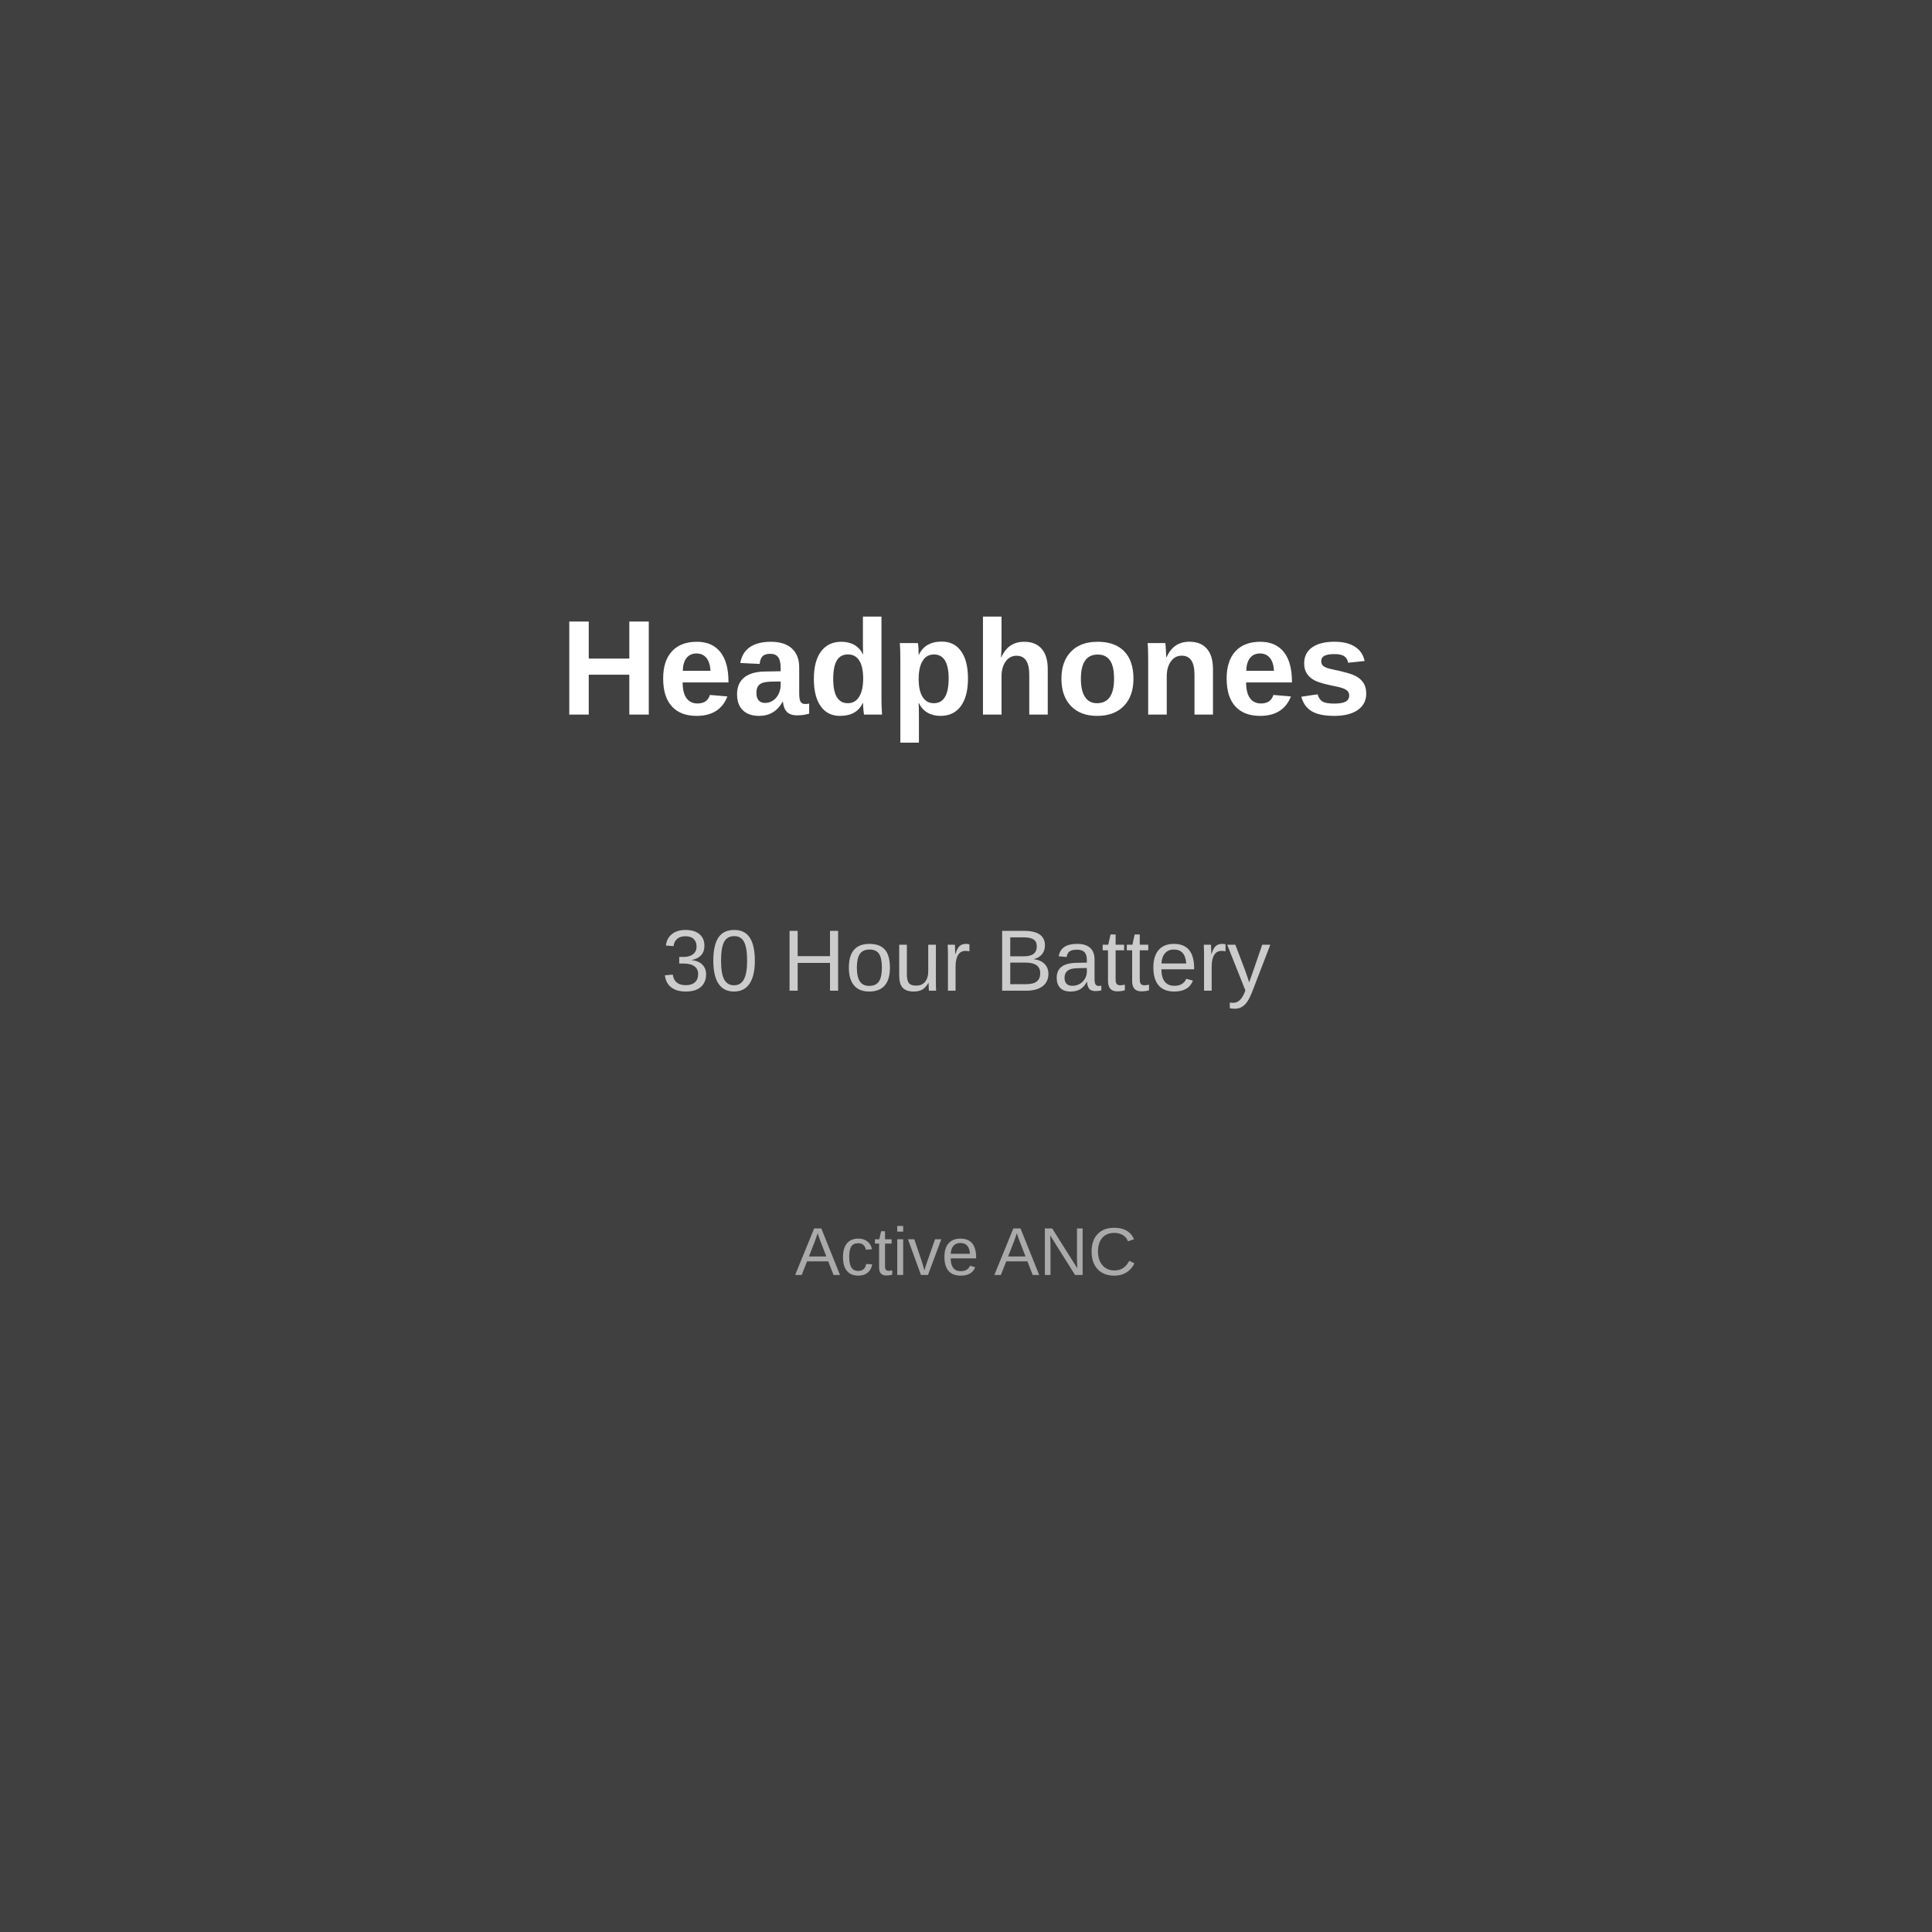
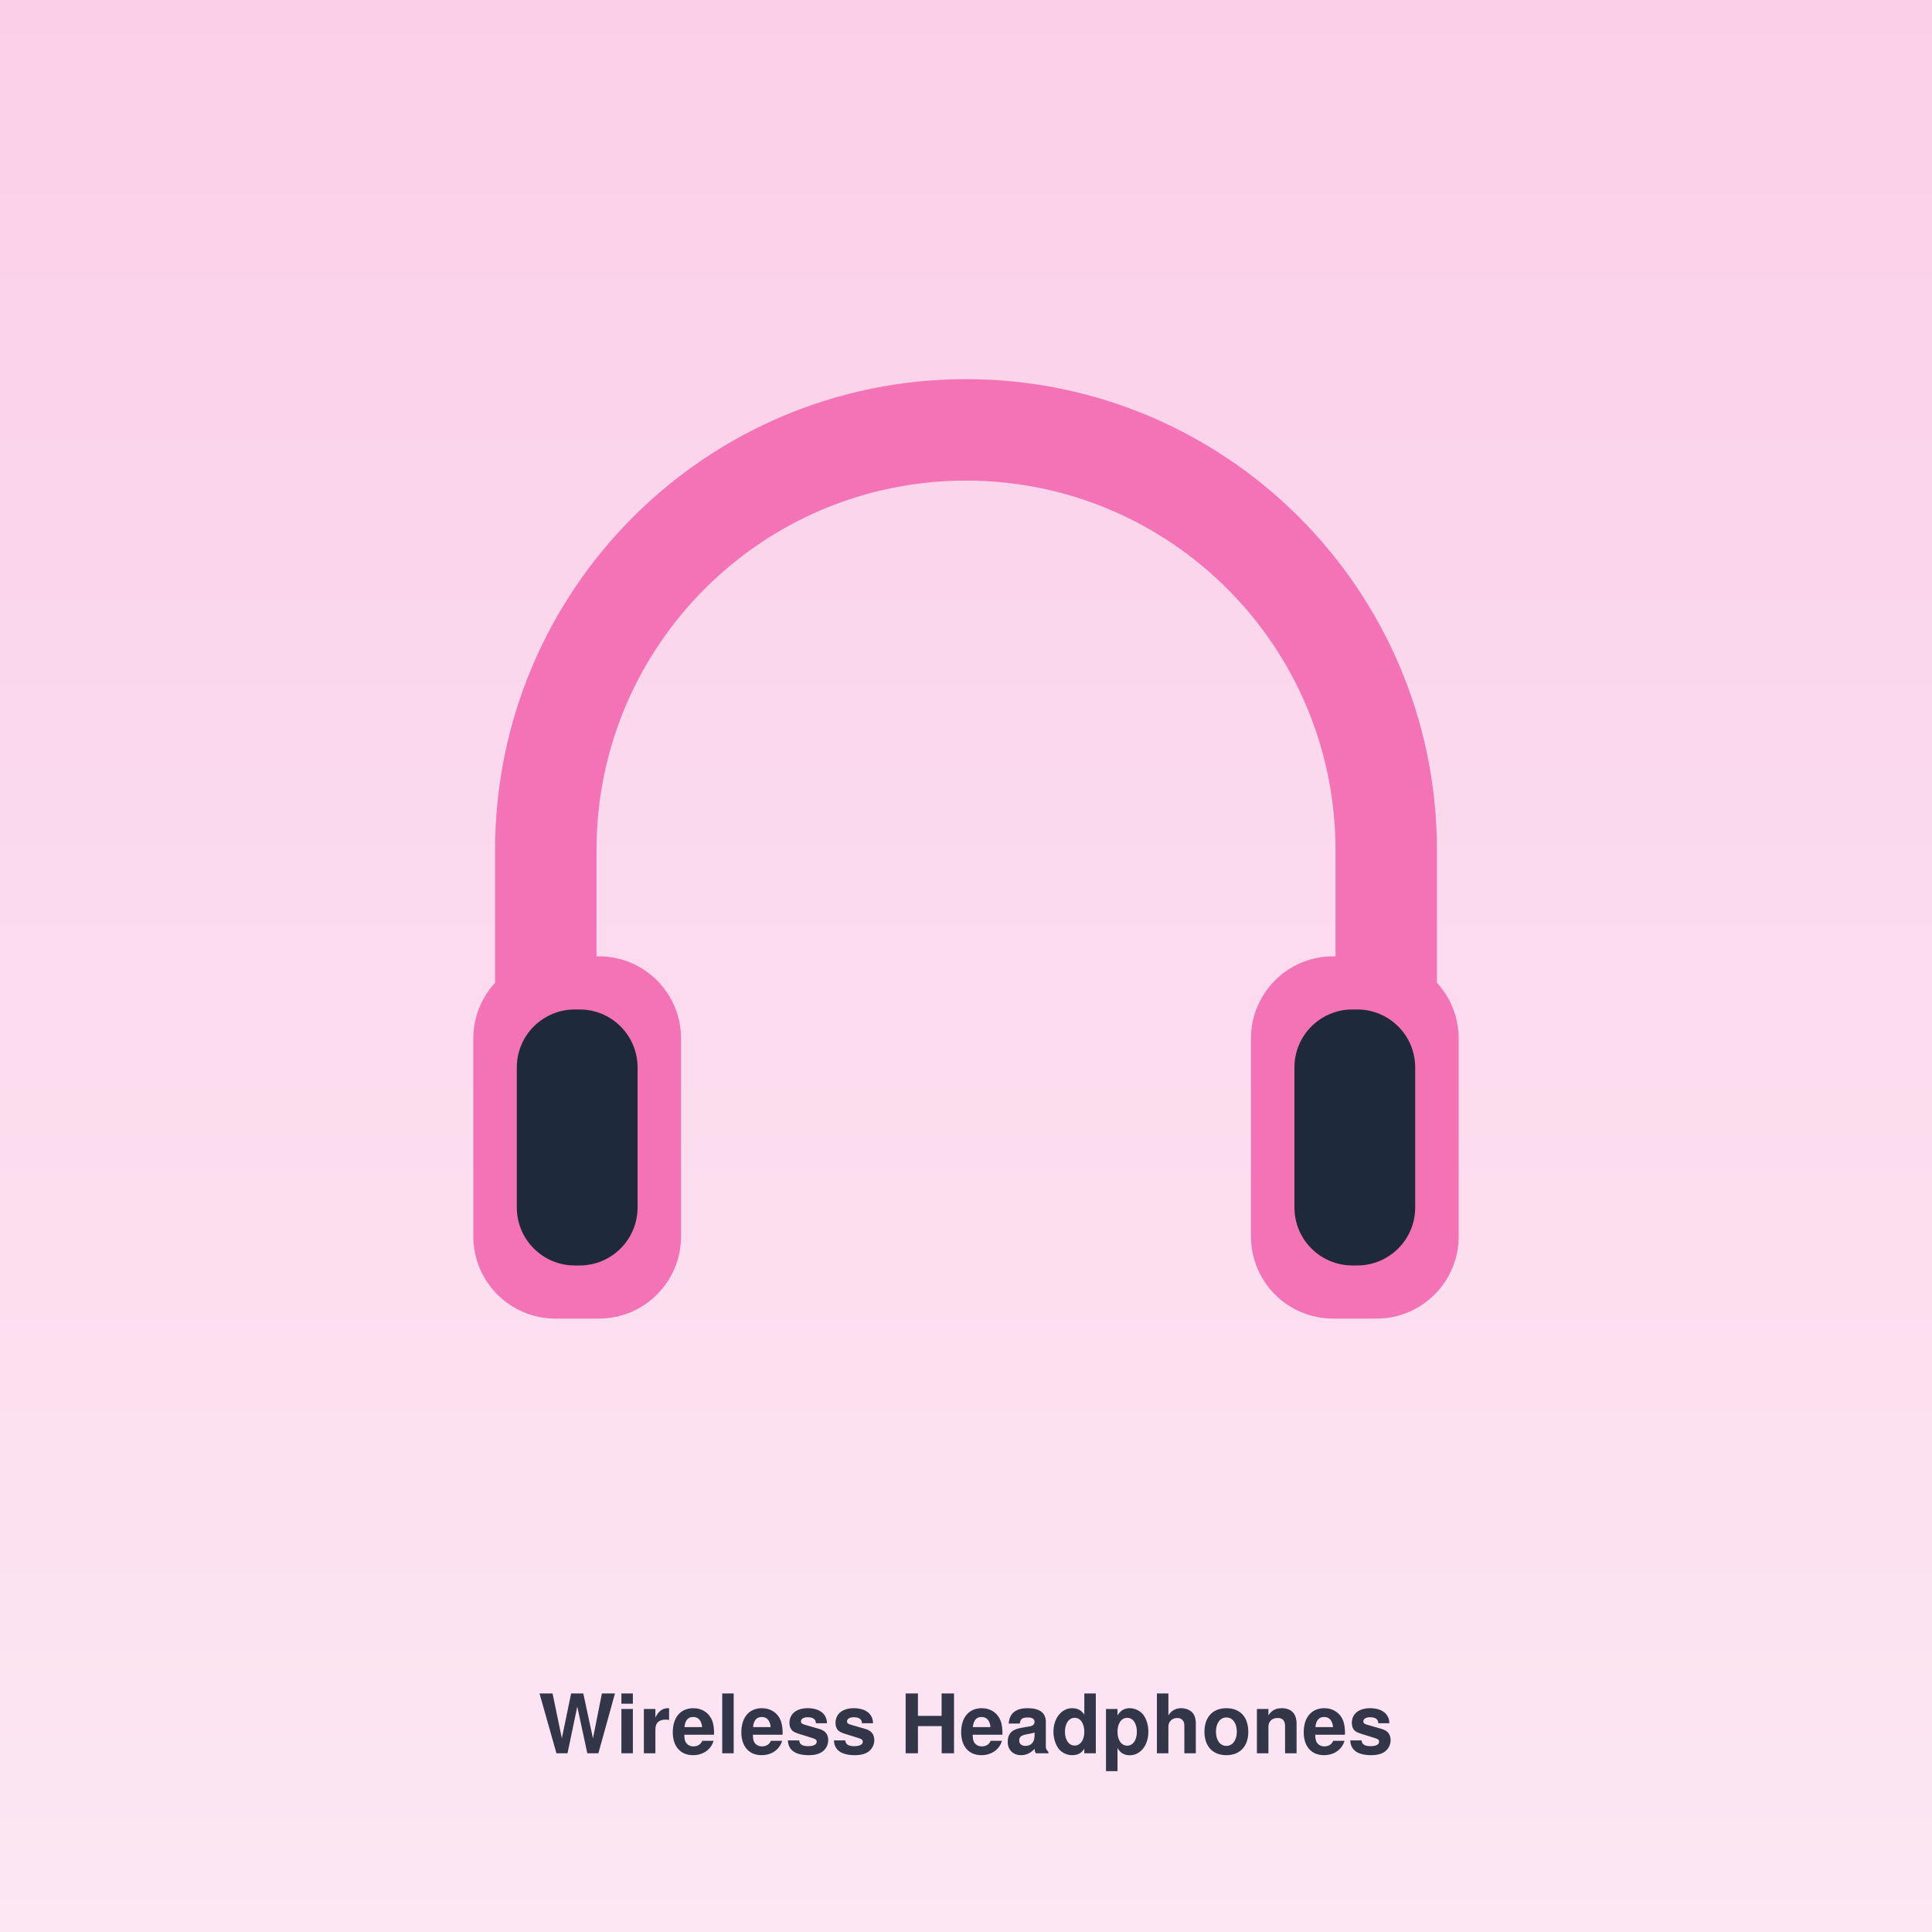
- <svg xmlns="http://www.w3.org/2000/svg" width="800" height="800">
-   <rect width="800" height="800" fill="#404040" />
-   <text x="50%" y="35%" font-family="Arial, sans-serif" font-size="56" font-weight="bold" fill="#ffffff" text-anchor="middle" dominant-baseline="middle">Headphones</text>
-   <text x="50%" y="50%" font-family="Arial, sans-serif" font-size="36" fill="#cccccc" text-anchor="middle" dominant-baseline="middle">30 Hour Battery</text>
-   <text x="50%" y="65%" font-family="Arial, sans-serif" font-size="28" fill="#aaaaaa" text-anchor="middle" dominant-baseline="middle">Active ANC</text>
+ <svg xmlns="http://www.w3.org/2000/svg" viewBox="0 0 800 800" width="800" height="800" role="img" aria-label="Wireless Headphones">
+   <defs>
+     <linearGradient id="bg" x1="0" y1="0" x2="0" y2="1">
+       <stop offset="0" stop-color="#fbcfe8" />
+       <stop offset="1" stop-color="#fce7f3" />
+     </linearGradient>
+   </defs>
+   <rect width="800" height="800" fill="url(#bg)" />
+   <path d="M226 420 V352 a174 174 0 0 1 348 0 v68" fill="none" stroke="#f472b6" stroke-width="42" stroke-linecap="round" />
+   <rect x="196" y="396" width="86" height="150" rx="34" fill="#f472b6" />
+   <rect x="518" y="396" width="86" height="150" rx="34" fill="#f472b6" />
+   <rect x="214" y="418" width="50" height="106" rx="24" fill="#1e293b" />
+   <rect x="536" y="418" width="50" height="106" rx="24" fill="#1e293b" />
+   <text x="400" y="726" font-family="Segoe UI, Helvetica, Arial, sans-serif" font-size="34" font-weight="600" fill="#0f172a" text-anchor="middle" opacity="0.85">Wireless Headphones</text>
</svg>
